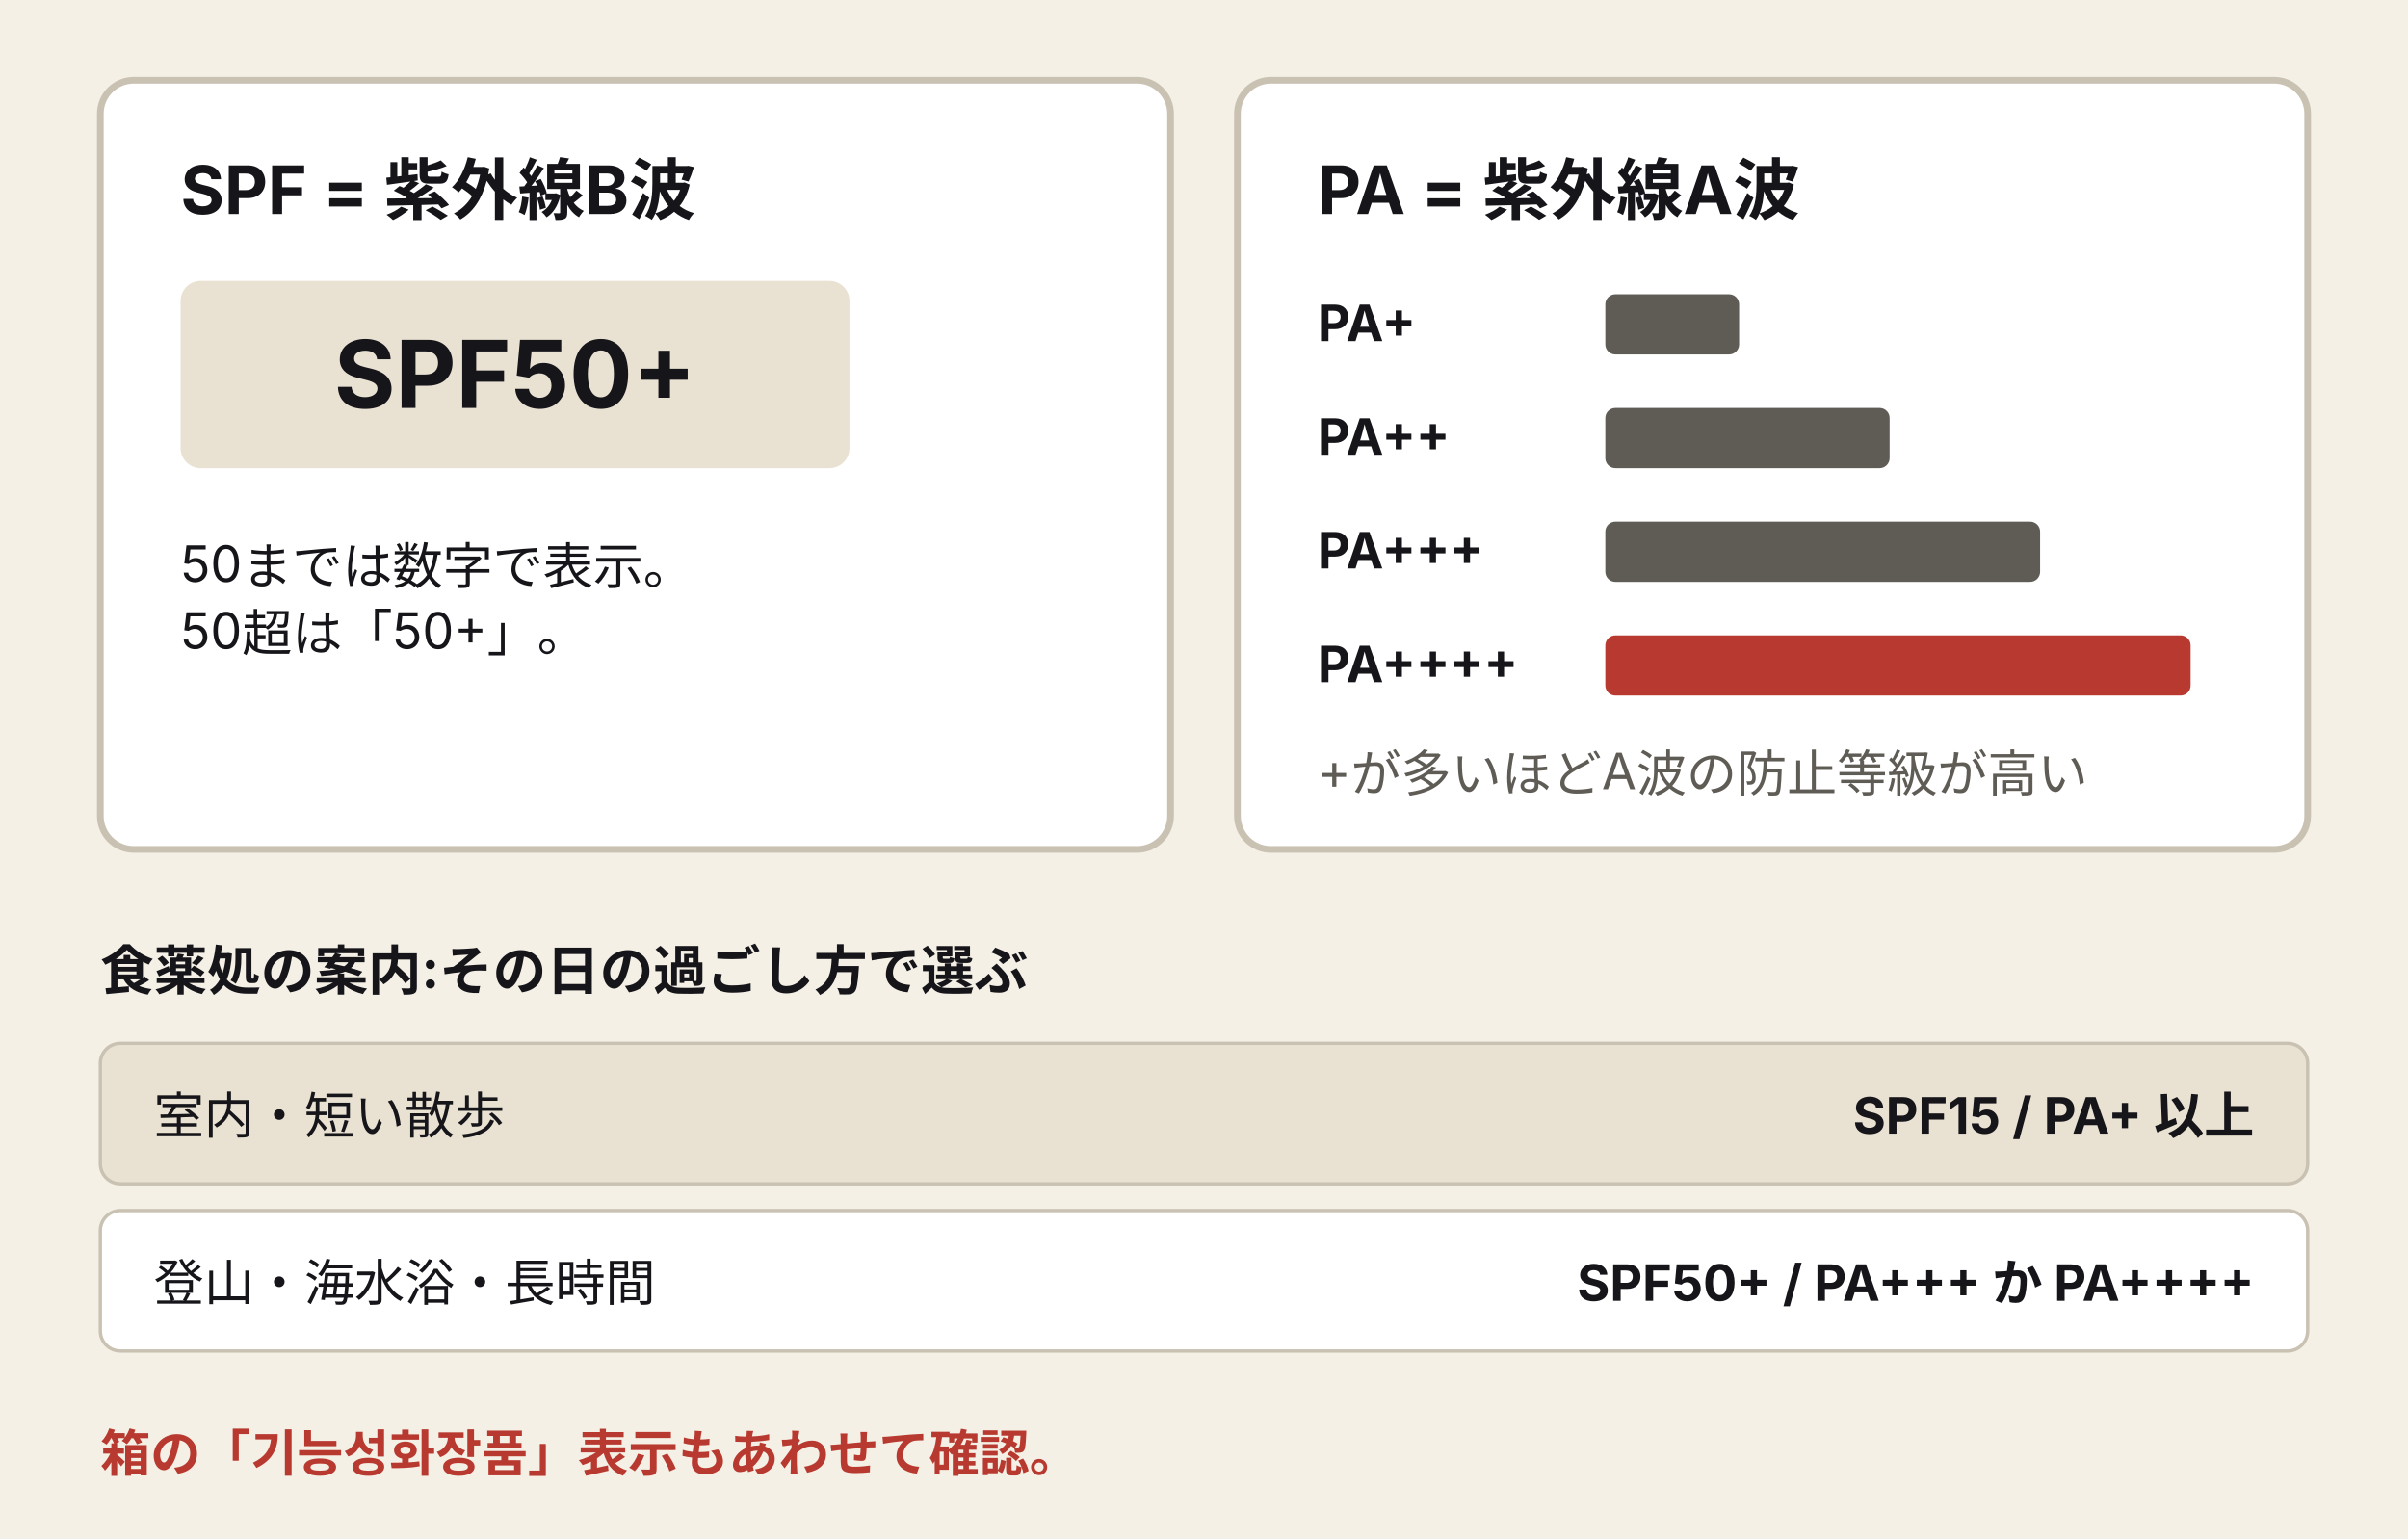
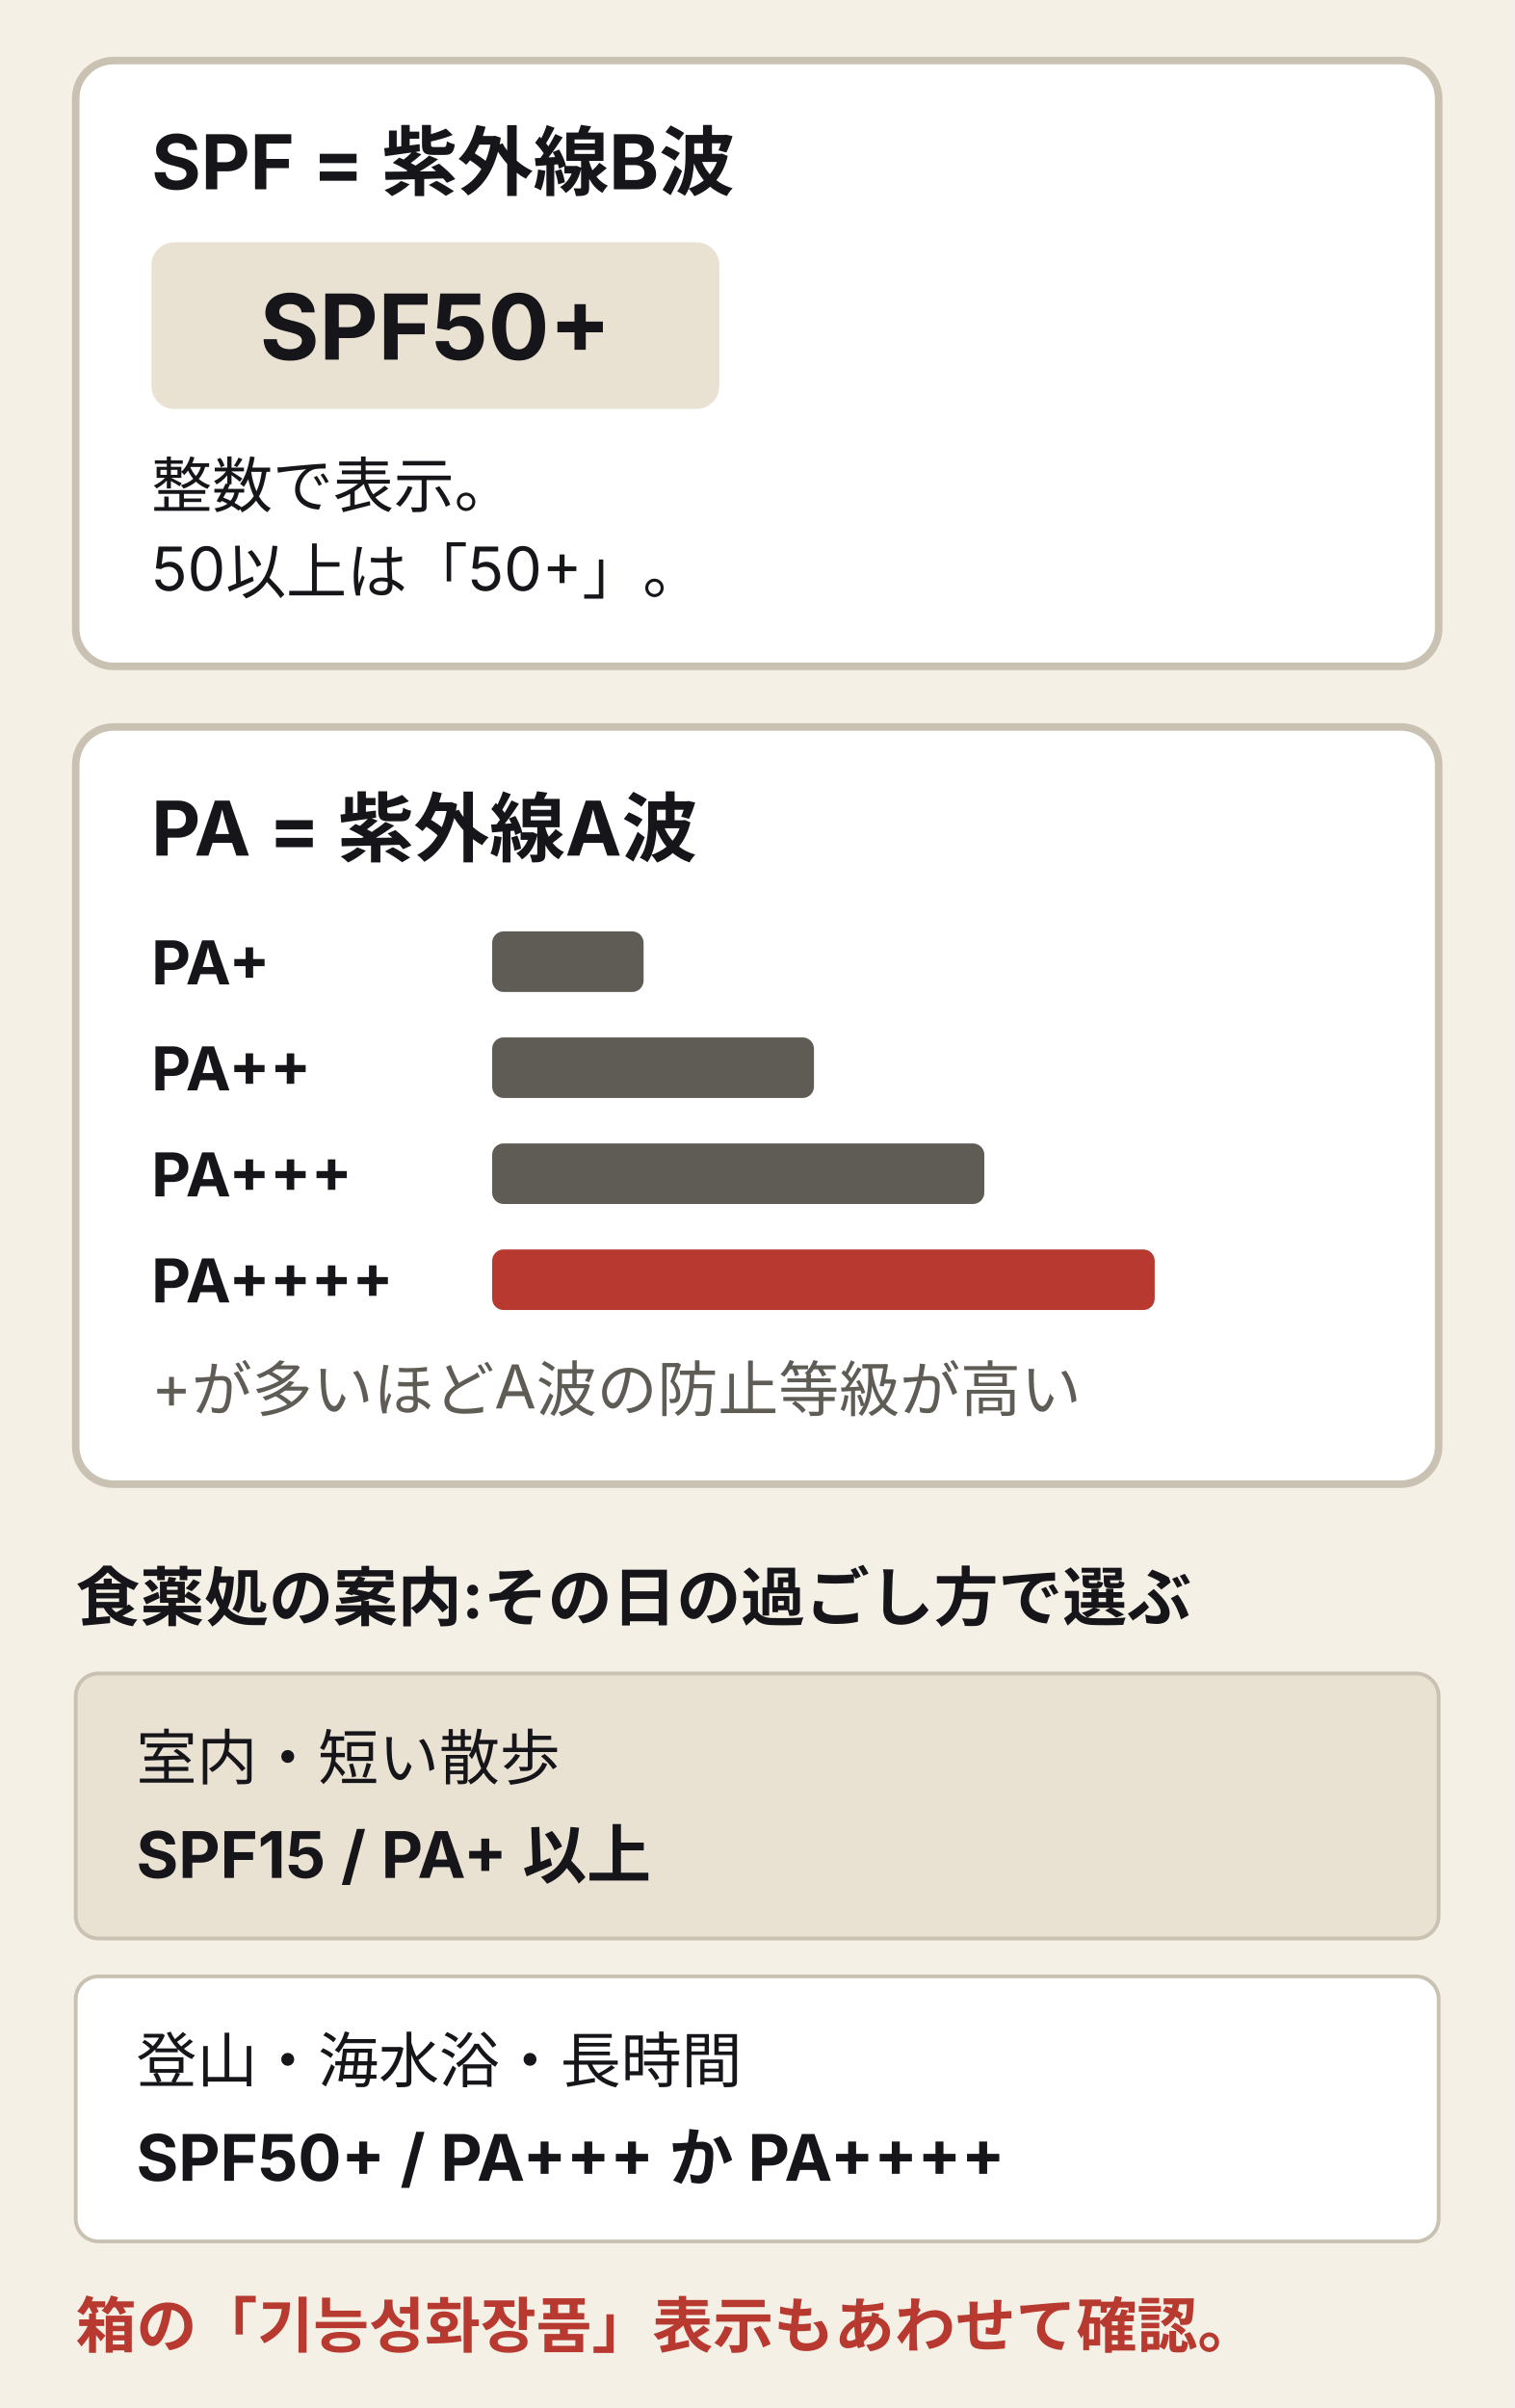
- <svg xmlns="http://www.w3.org/2000/svg" viewBox="0 0 720 460" role="img" aria-label="韓国の日焼け止めのSPF・PAの読み方" font-family="system-ui, -apple-system, &quot;Noto Sans KR&quot;, &quot;Noto Sans JP&quot;, &quot;Noto Sans TC&quot;, sans-serif">
-   <rect width="720" height="460" fill="#f4f0e6" />
-   <rect x="30" y="24" width="320" height="230" rx="10" fill="#ffffff" stroke="#c9c1b2" stroke-width="2" />
-   <text x="54" y="64" font-size="20" fill="#16151a" font-weight="bold" text-anchor="start">SPF = 紫外線B波</text>
-   <rect x="54" y="84" width="200" height="56" rx="6" fill="#e9e2d3" />
-   <text x="154" y="122" font-size="28" fill="#16151a" font-weight="bold" text-anchor="middle">SPF50+</text>
-   <text x="54" y="174" font-size="15" fill="#16151a" font-weight="normal" text-anchor="start">
-     <tspan x="54" dy="0">50までは数字で表示。</tspan>
-     <tspan x="54" dy="20">50超は「50+」。</tspan>
+ <svg xmlns="http://www.w3.org/2000/svg" viewBox="0 0 400 636" role="img" aria-label="韓国の日焼け止めのSPF・PAの読み方" font-family="system-ui, -apple-system, &quot;Noto Sans KR&quot;, &quot;Noto Sans JP&quot;, &quot;Noto Sans TC&quot;, sans-serif">
+   <rect width="400" height="636" fill="#f4f0e6" />
+   <rect x="20" y="16" width="360" height="160" rx="10" fill="#ffffff" stroke="#c9c1b2" stroke-width="2" />
+   <text x="40" y="50" font-size="20" fill="#16151a" font-weight="bold" text-anchor="start">SPF = 紫外線B波</text>
+   <rect x="40" y="64" width="150" height="44" rx="6" fill="#e9e2d3" />
+   <text x="115" y="95" font-size="24" fill="#16151a" font-weight="bold" text-anchor="middle">SPF50+</text>
+   <text x="40" y="134" font-size="16" fill="#16151a" font-weight="normal" text-anchor="start">
+     <tspan x="40" dy="0">整数で表示。</tspan>
+     <tspan x="40" dy="22">50以上は「50+」。</tspan>
  </text>
-   <rect x="370" y="24" width="320" height="230" rx="10" fill="#ffffff" stroke="#c9c1b2" stroke-width="2" />
-   <text x="394" y="64" font-size="20" fill="#16151a" font-weight="bold" text-anchor="start">PA = 紫外線A波</text>
-   <text x="394" y="102" font-size="15" fill="#16151a" font-weight="bold" text-anchor="start">PA+</text>
-   <rect x="480" y="88" width="40" height="18" rx="3" fill="#5f5b55" />
-   <text x="394" y="136" font-size="15" fill="#16151a" font-weight="bold" text-anchor="start">PA++</text>
-   <rect x="480" y="122" width="85" height="18" rx="3" fill="#5f5b55" />
-   <text x="394" y="170" font-size="15" fill="#16151a" font-weight="bold" text-anchor="start">PA+++</text>
-   <rect x="480" y="156" width="130" height="18" rx="3" fill="#5f5b55" />
-   <text x="394" y="204" font-size="15" fill="#16151a" font-weight="bold" text-anchor="start">PA++++</text>
-   <rect x="480" y="190" width="175" height="18" rx="3" fill="#b8392f" />
-   <text x="394" y="236" font-size="15" fill="#5f5b55" font-weight="normal" text-anchor="start">+が多いほどA波の防止等級が高い</text>
-   <text x="30" y="296" font-size="16" fill="#16151a" font-weight="bold" text-anchor="start">食薬処の案内:その日の過ごし方で選ぶ</text>
-   <rect x="30" y="312" width="660" height="42" rx="6" fill="#e9e2d3" stroke="#c9c1b2" />
-   <text x="46" y="339" font-size="15" fill="#16151a" font-weight="normal" text-anchor="start">室内・短い散歩</text>
-   <text x="674" y="339" font-size="15" fill="#16151a" font-weight="bold" text-anchor="end">SPF15 / PA+ 以上</text>
-   <rect x="30" y="362" width="660" height="42" rx="6" fill="#ffffff" stroke="#c9c1b2" />
-   <text x="46" y="389" font-size="15" fill="#16151a" font-weight="normal" text-anchor="start">登山・海水浴・長時間</text>
-   <text x="674" y="389" font-size="15" fill="#16151a" font-weight="bold" text-anchor="end">SPF50+ / PA+++ か PA++++</text>
-   <text x="30" y="440" font-size="15" fill="#b8392f" font-weight="bold" text-anchor="start">箱の「기능성화장품」表示もあわせて確認。</text>
+   <rect x="20" y="192" width="360" height="200" rx="10" fill="#ffffff" stroke="#c9c1b2" stroke-width="2" />
+   <text x="40" y="226" font-size="20" fill="#16151a" font-weight="bold" text-anchor="start">PA = 紫外線A波</text>
+   <text x="40" y="260" font-size="16" fill="#16151a" font-weight="bold" text-anchor="start">PA+</text>
+   <rect x="130" y="246" width="40" height="16" rx="3" fill="#5f5b55" />
+   <text x="40" y="288" font-size="16" fill="#16151a" font-weight="bold" text-anchor="start">PA++</text>
+   <rect x="130" y="274" width="85" height="16" rx="3" fill="#5f5b55" />
+   <text x="40" y="316" font-size="16" fill="#16151a" font-weight="bold" text-anchor="start">PA+++</text>
+   <rect x="130" y="302" width="130" height="16" rx="3" fill="#5f5b55" />
+   <text x="40" y="344" font-size="16" fill="#16151a" font-weight="bold" text-anchor="start">PA++++</text>
+   <rect x="130" y="330" width="175" height="16" rx="3" fill="#b8392f" />
+   <text x="40" y="372" font-size="16" fill="#5f5b55" font-weight="normal" text-anchor="start">+が多いほどA波の防止等級が高い</text>
+   <text x="20" y="428" font-size="17" fill="#16151a" font-weight="bold" text-anchor="start">食薬処の案内:その日の過ごし方で選ぶ</text>
+   <rect x="20" y="442" width="360" height="70" rx="6" fill="#e9e2d3" stroke="#c9c1b2" />
+   <text x="36" y="470" font-size="16" fill="#16151a" font-weight="normal" text-anchor="start">室内・短い散歩</text>
+   <text x="36" y="496" font-size="17" fill="#16151a" font-weight="bold" text-anchor="start">SPF15 / PA+ 以上</text>
+   <rect x="20" y="522" width="360" height="70" rx="6" fill="#ffffff" stroke="#c9c1b2" />
+   <text x="36" y="550" font-size="16" fill="#16151a" font-weight="normal" text-anchor="start">登山・海水浴・長時間</text>
+   <text x="36" y="576" font-size="17" fill="#16151a" font-weight="bold" text-anchor="start">SPF50+ / PA+++ か PA++++</text>
+   <text x="20" y="620" font-size="16" fill="#b8392f" font-weight="bold" text-anchor="start">箱の「기능성화장품」表示もあわせて確認。</text>
</svg>
